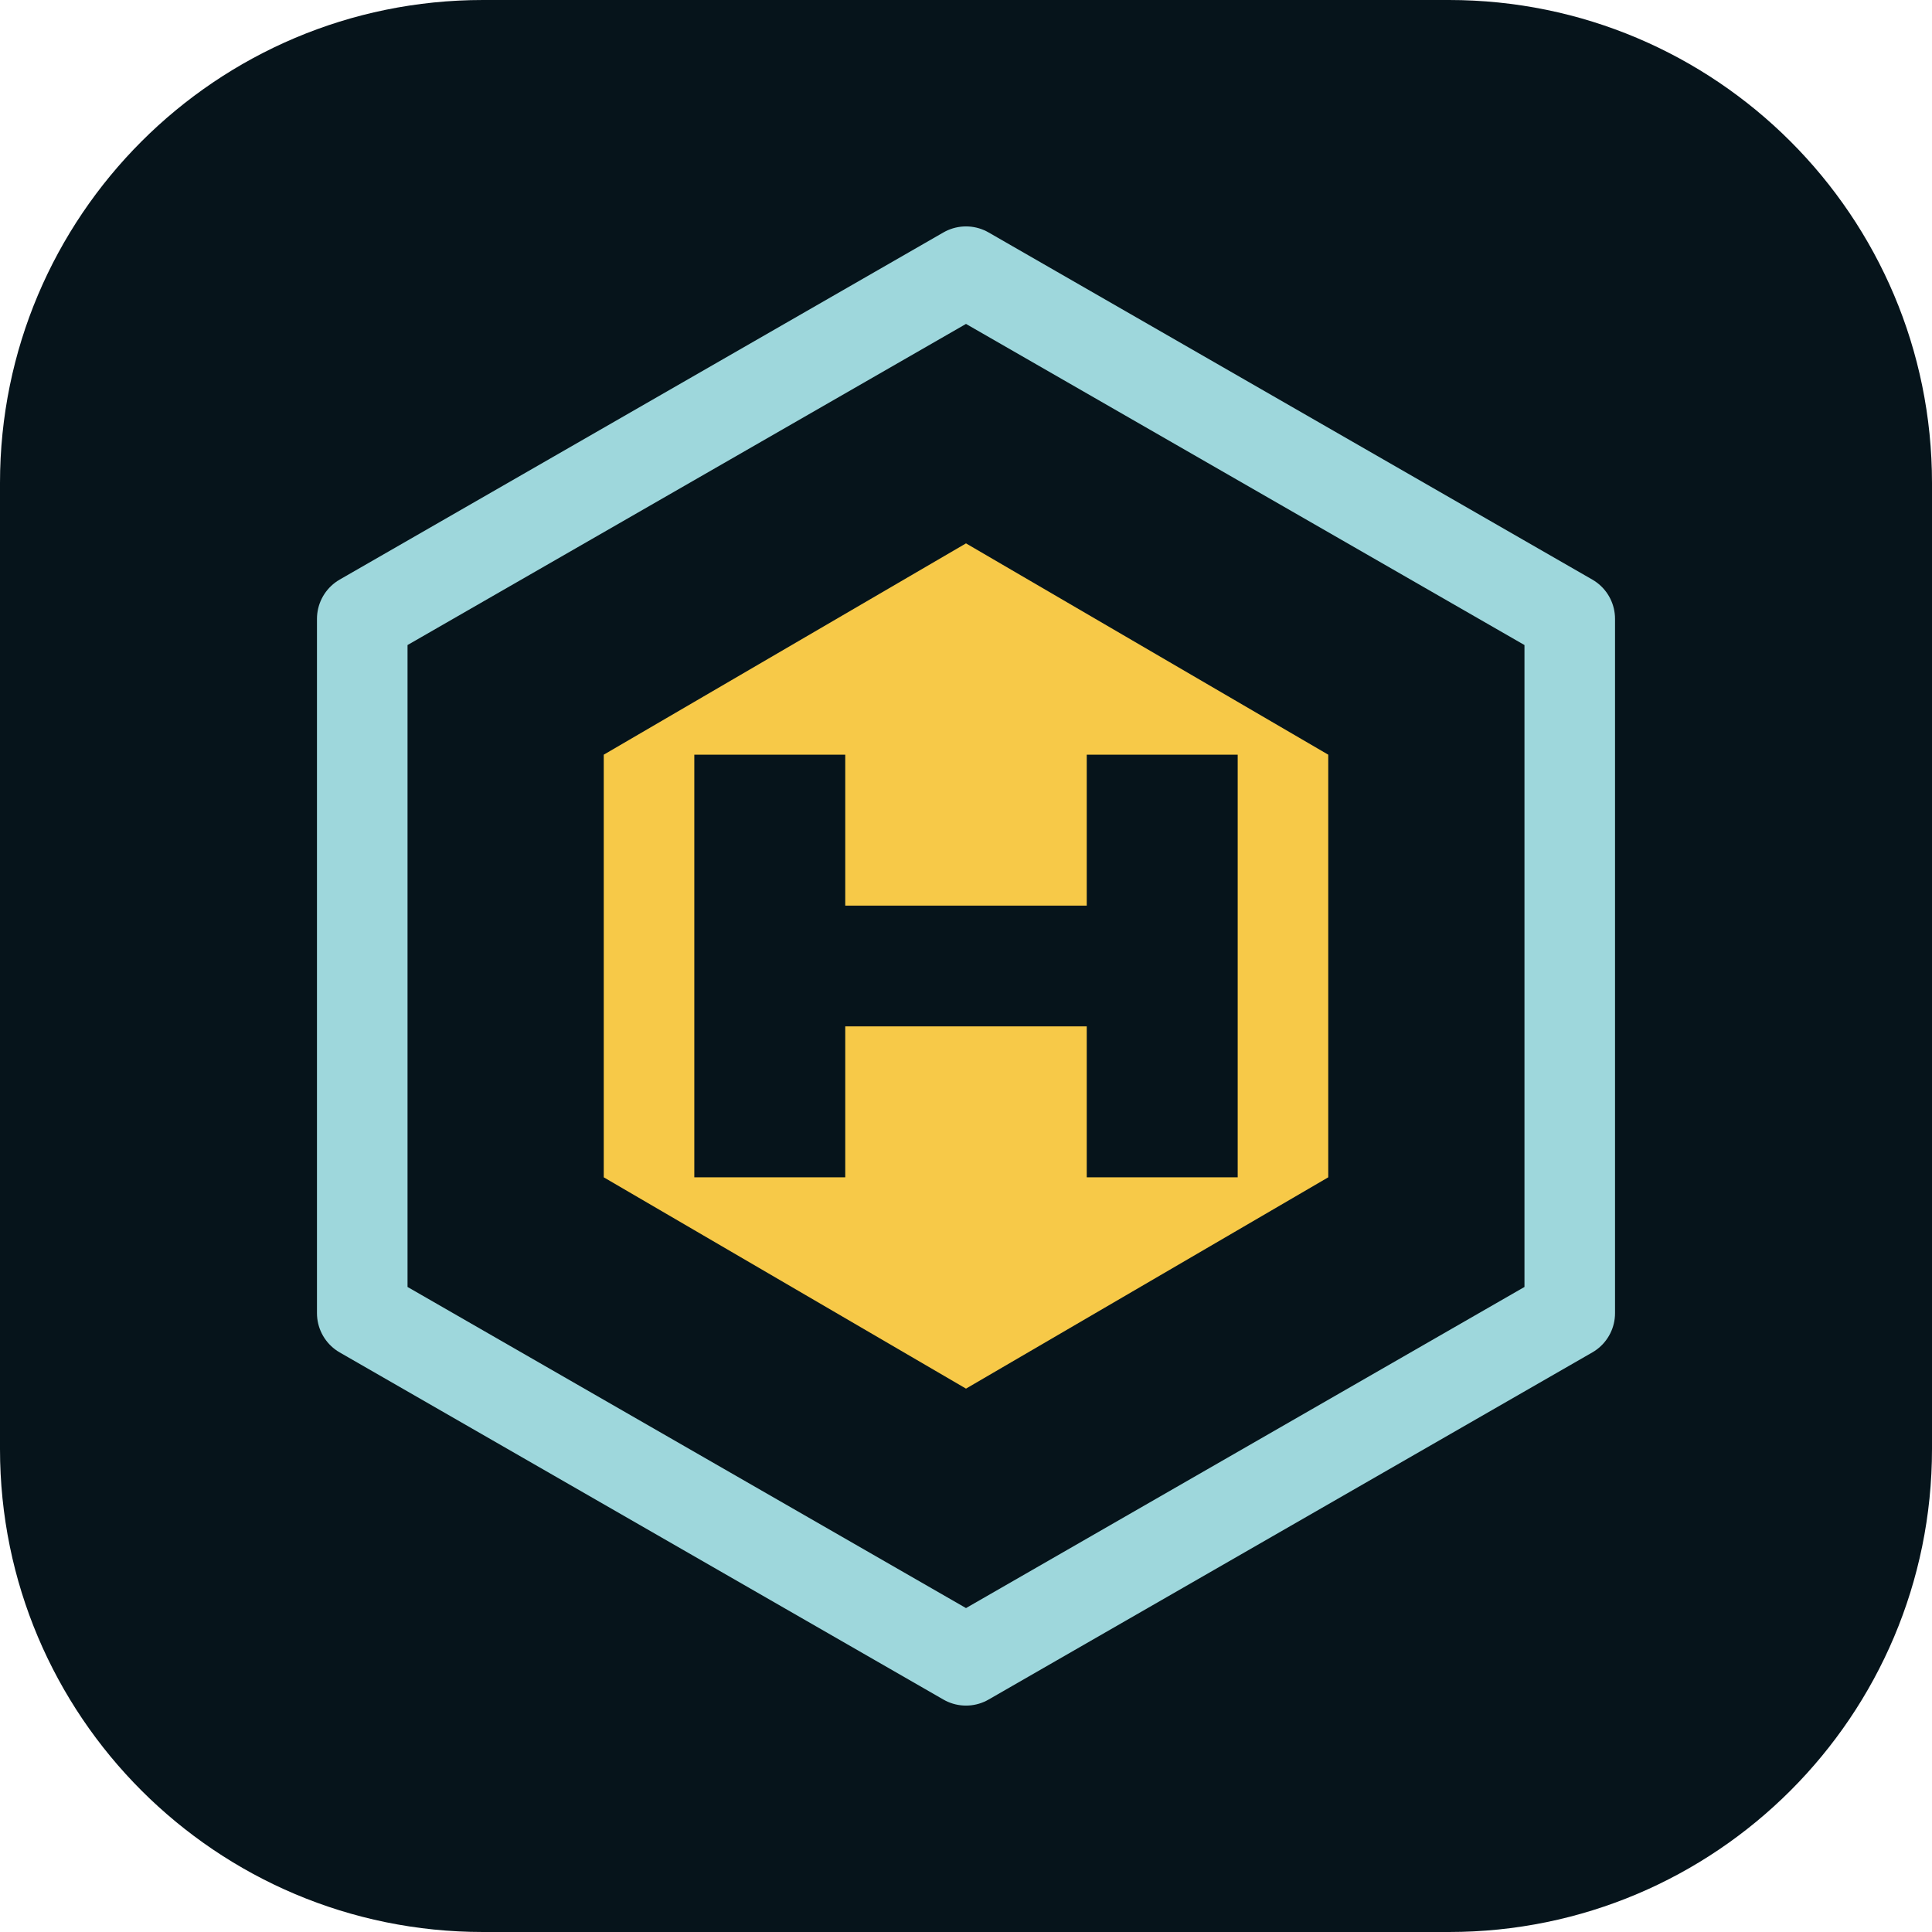
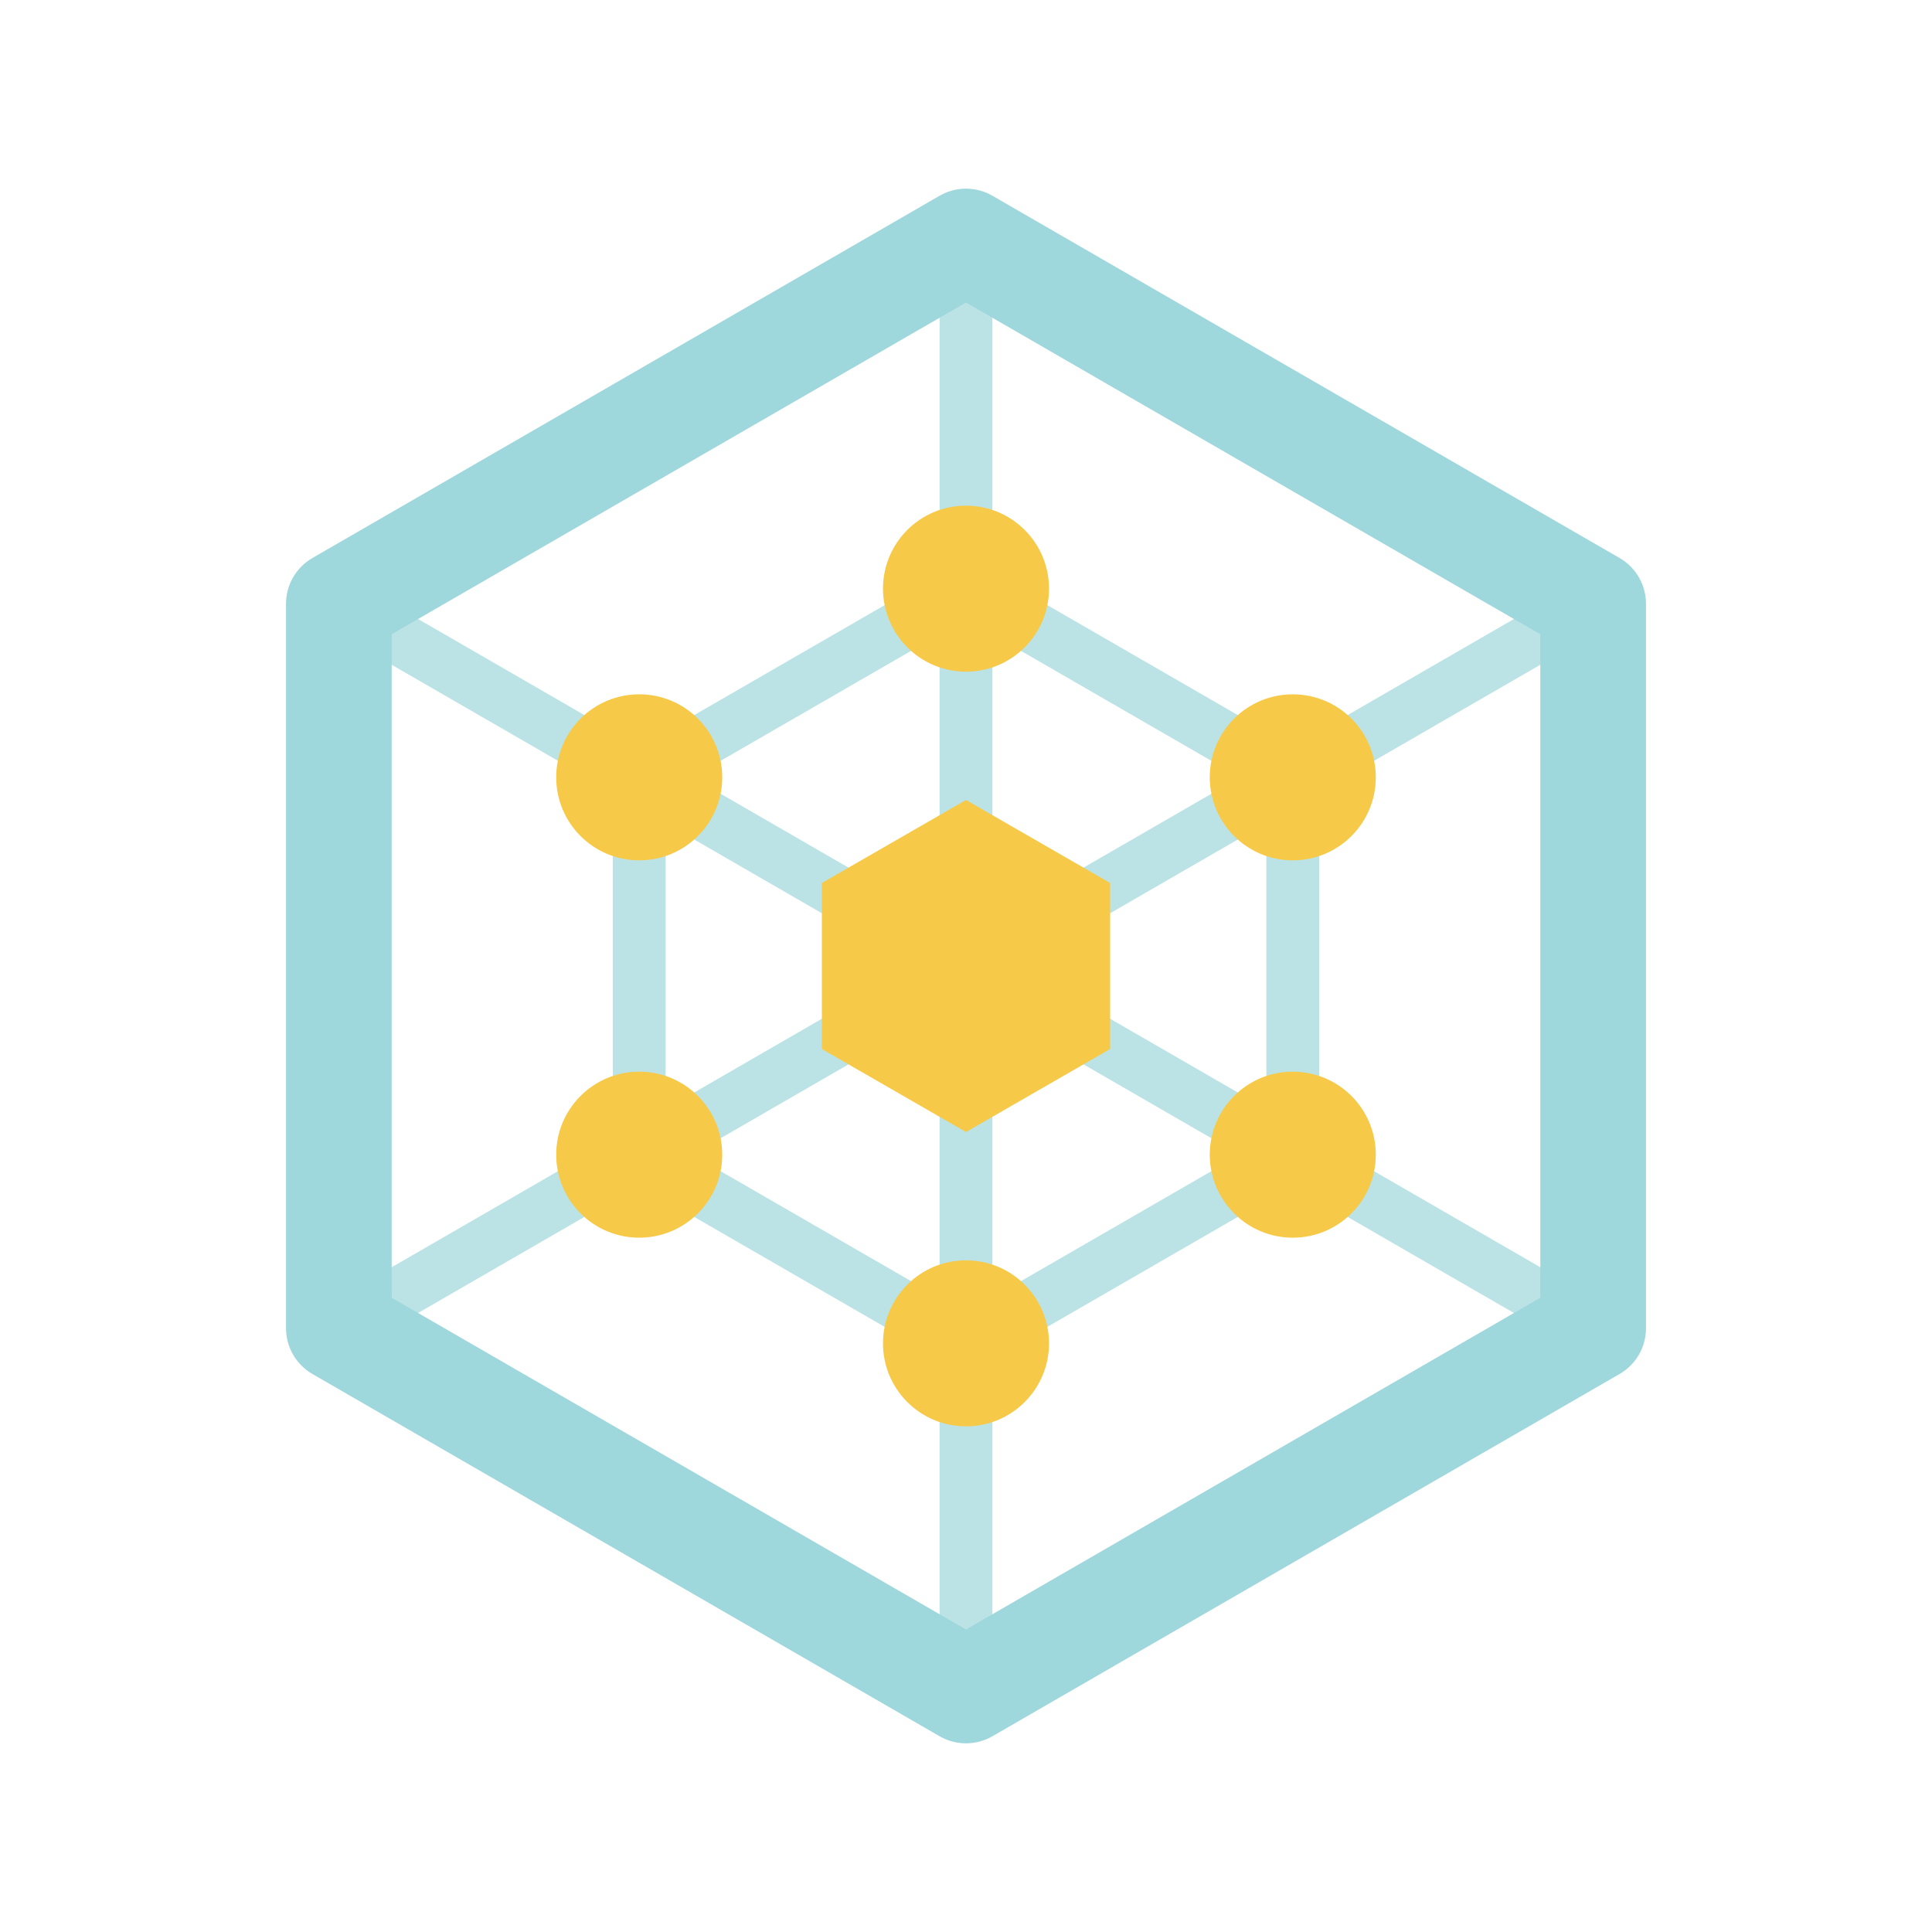
- <svg xmlns="http://www.w3.org/2000/svg" viewBox="0 0 64 64" fill="none">
-   <rect width="64" height="64" rx="16" fill="#06141B" />
-   <path d="M32 9L52 20.5V43.5L32 55L12 43.5V20.5L32 9Z" stroke="#9ED7DC" stroke-width="3" stroke-linejoin="round" />
-   <path d="M32 18L44 25V39L32 46L20 39V25L32 18Z" fill="#F7C948" />
-   <path d="M28 25H23V39H28V34H36V39H41V25H36V30H28V25Z" fill="#06141B" />
+ <svg xmlns="http://www.w3.org/2000/svg" width="256" height="256" viewBox="0 0 256 256">
+   <path d="M128 32L128 224M211.1 80L44.9 176M211.1 176L44.9 80M128 78L171.3 103L171.3 153L128 178L84.7 153L84.7 103Z" fill="none" stroke="#9ED7DC" stroke-width="7" stroke-linejoin="round" stroke-linecap="round" stroke-opacity=".7" />
+   <path d="M128 32L211.1 80L211.1 176L128 224L44.9 176L44.9 80Z" fill="none" stroke="#9ED7DC" stroke-width="14" stroke-linejoin="round" />
+   <g fill="#F7C948">
+     <circle cx="128" cy="78" r="11" />
+     <circle cx="171.3" cy="103" r="11" />
+     <circle cx="171.3" cy="153" r="11" />
+     <circle cx="128" cy="178" r="11" />
+     <circle cx="84.7" cy="153" r="11" />
+     <circle cx="84.7" cy="103" r="11" />
+     <path d="M128 106L147.1 117L147.1 139L128 150L108.9 139L108.9 117Z" />
+   </g>
</svg>
